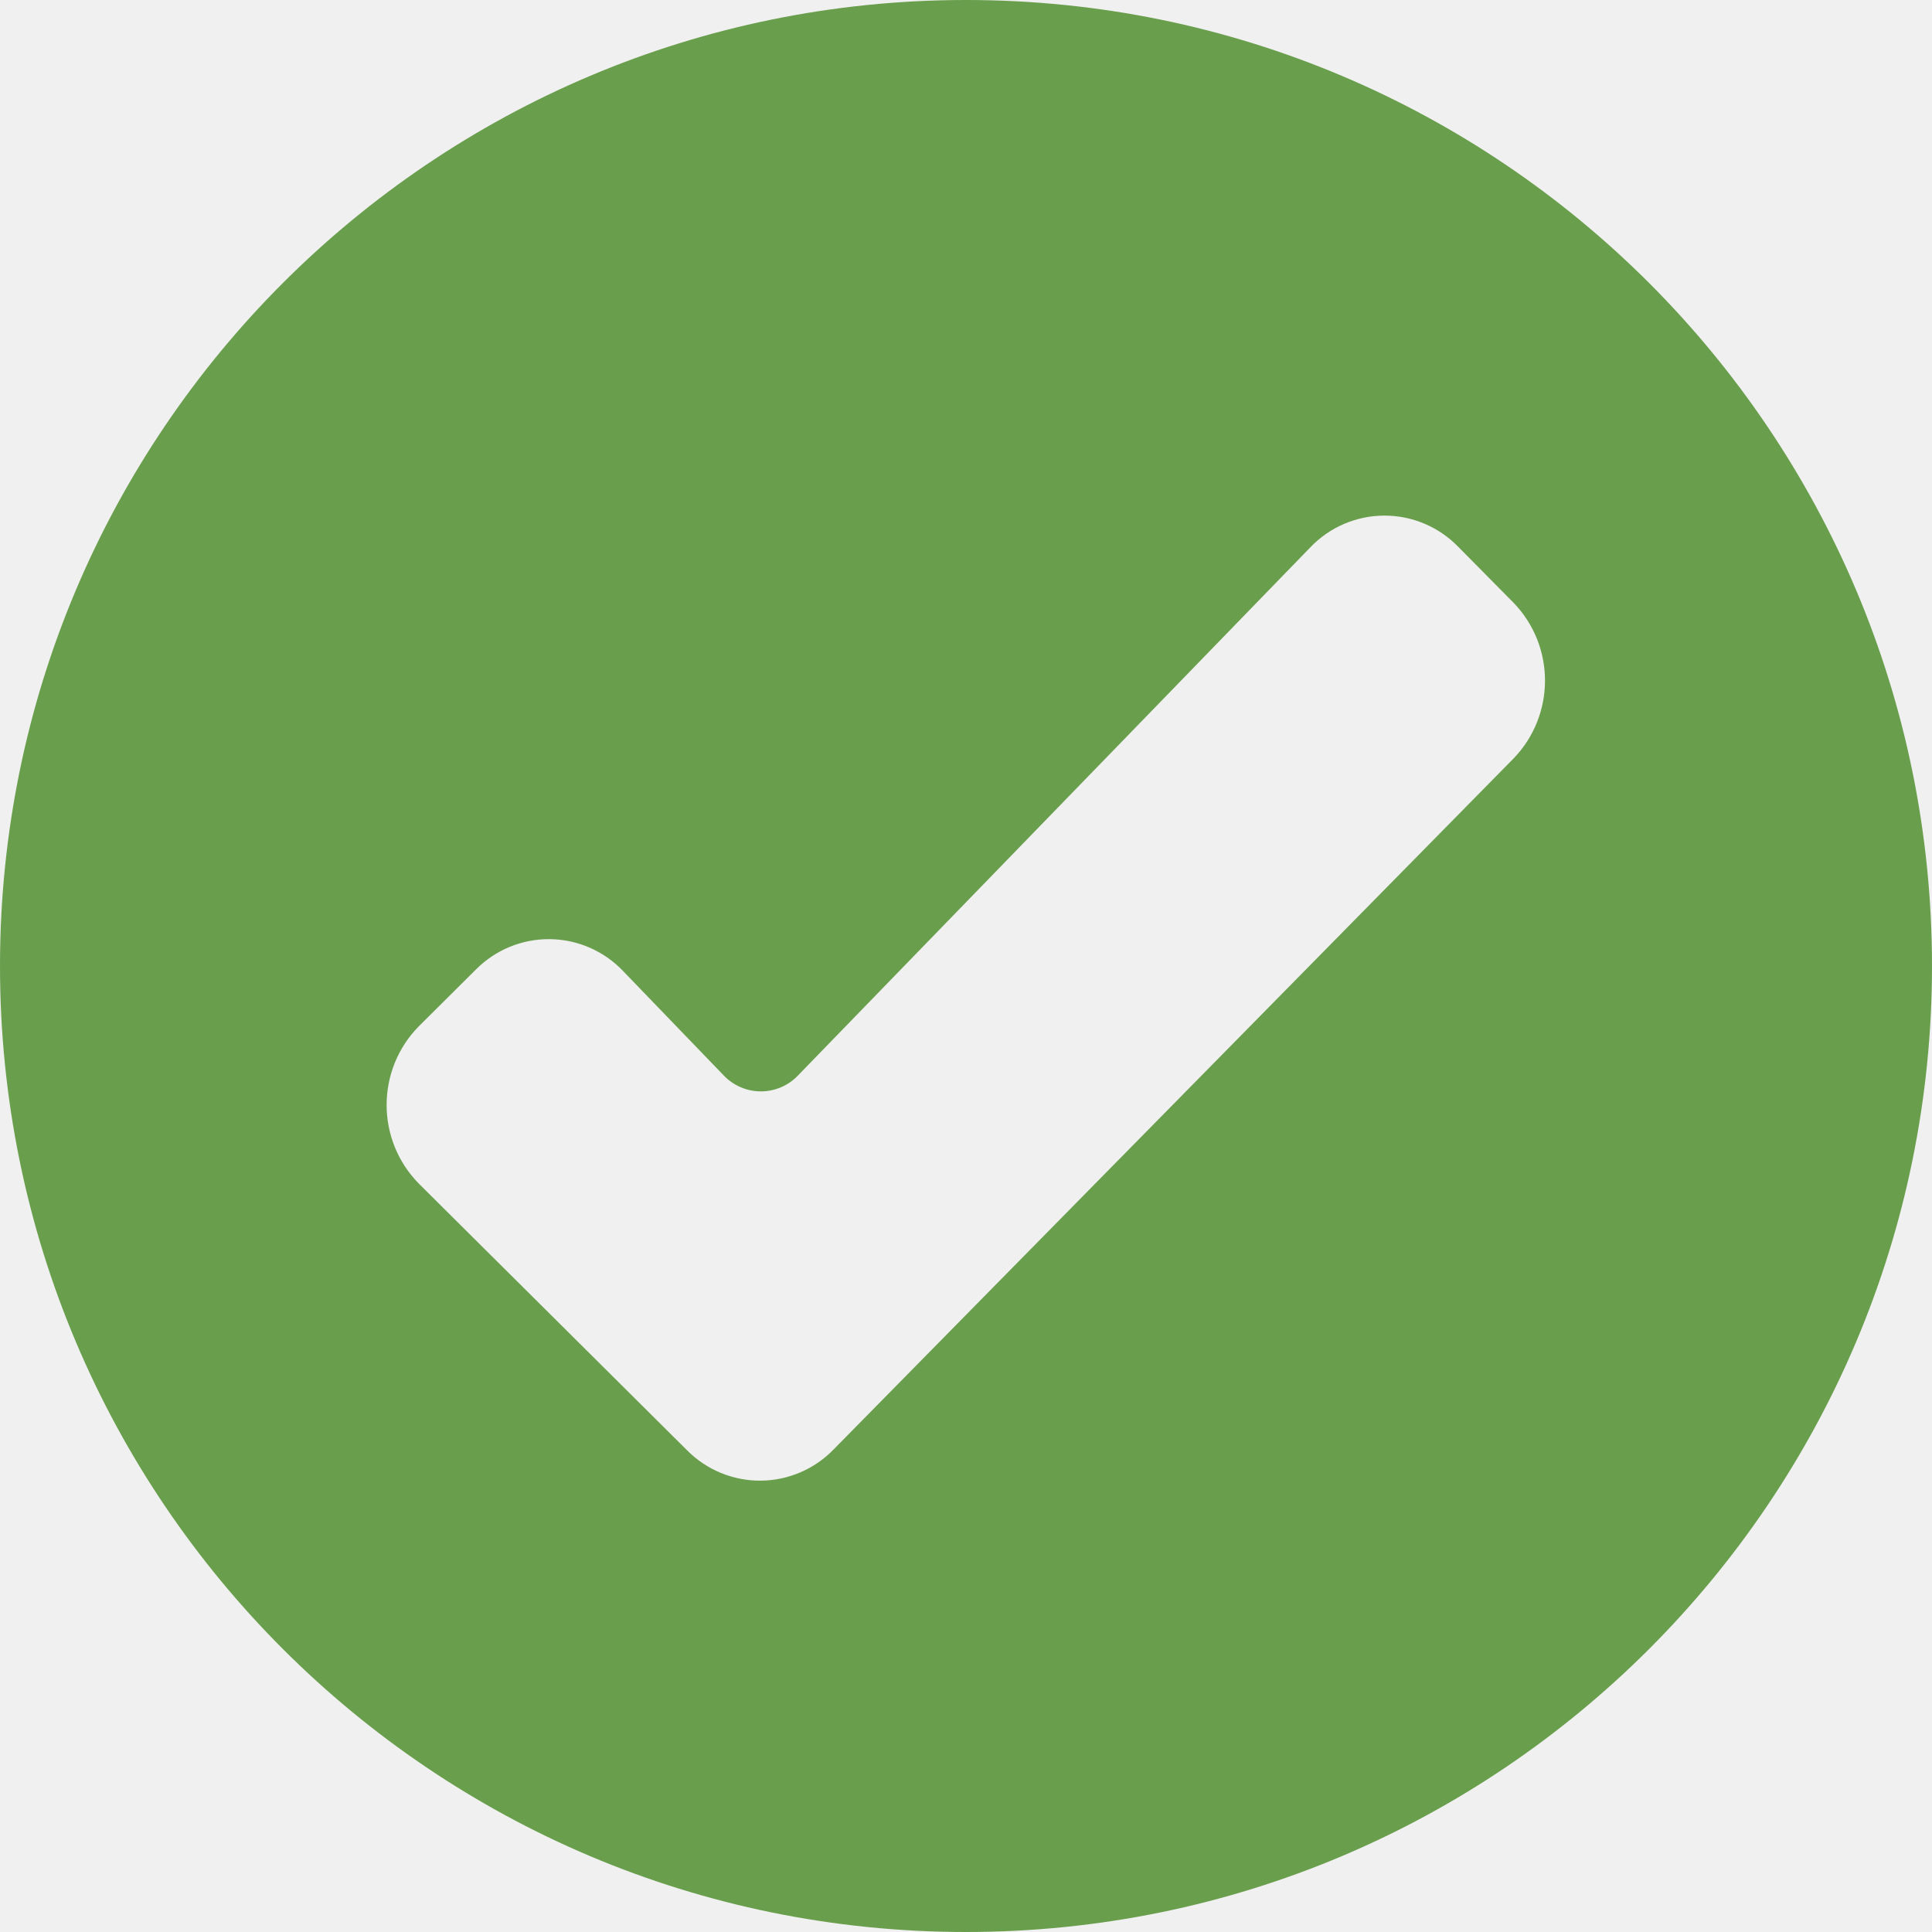
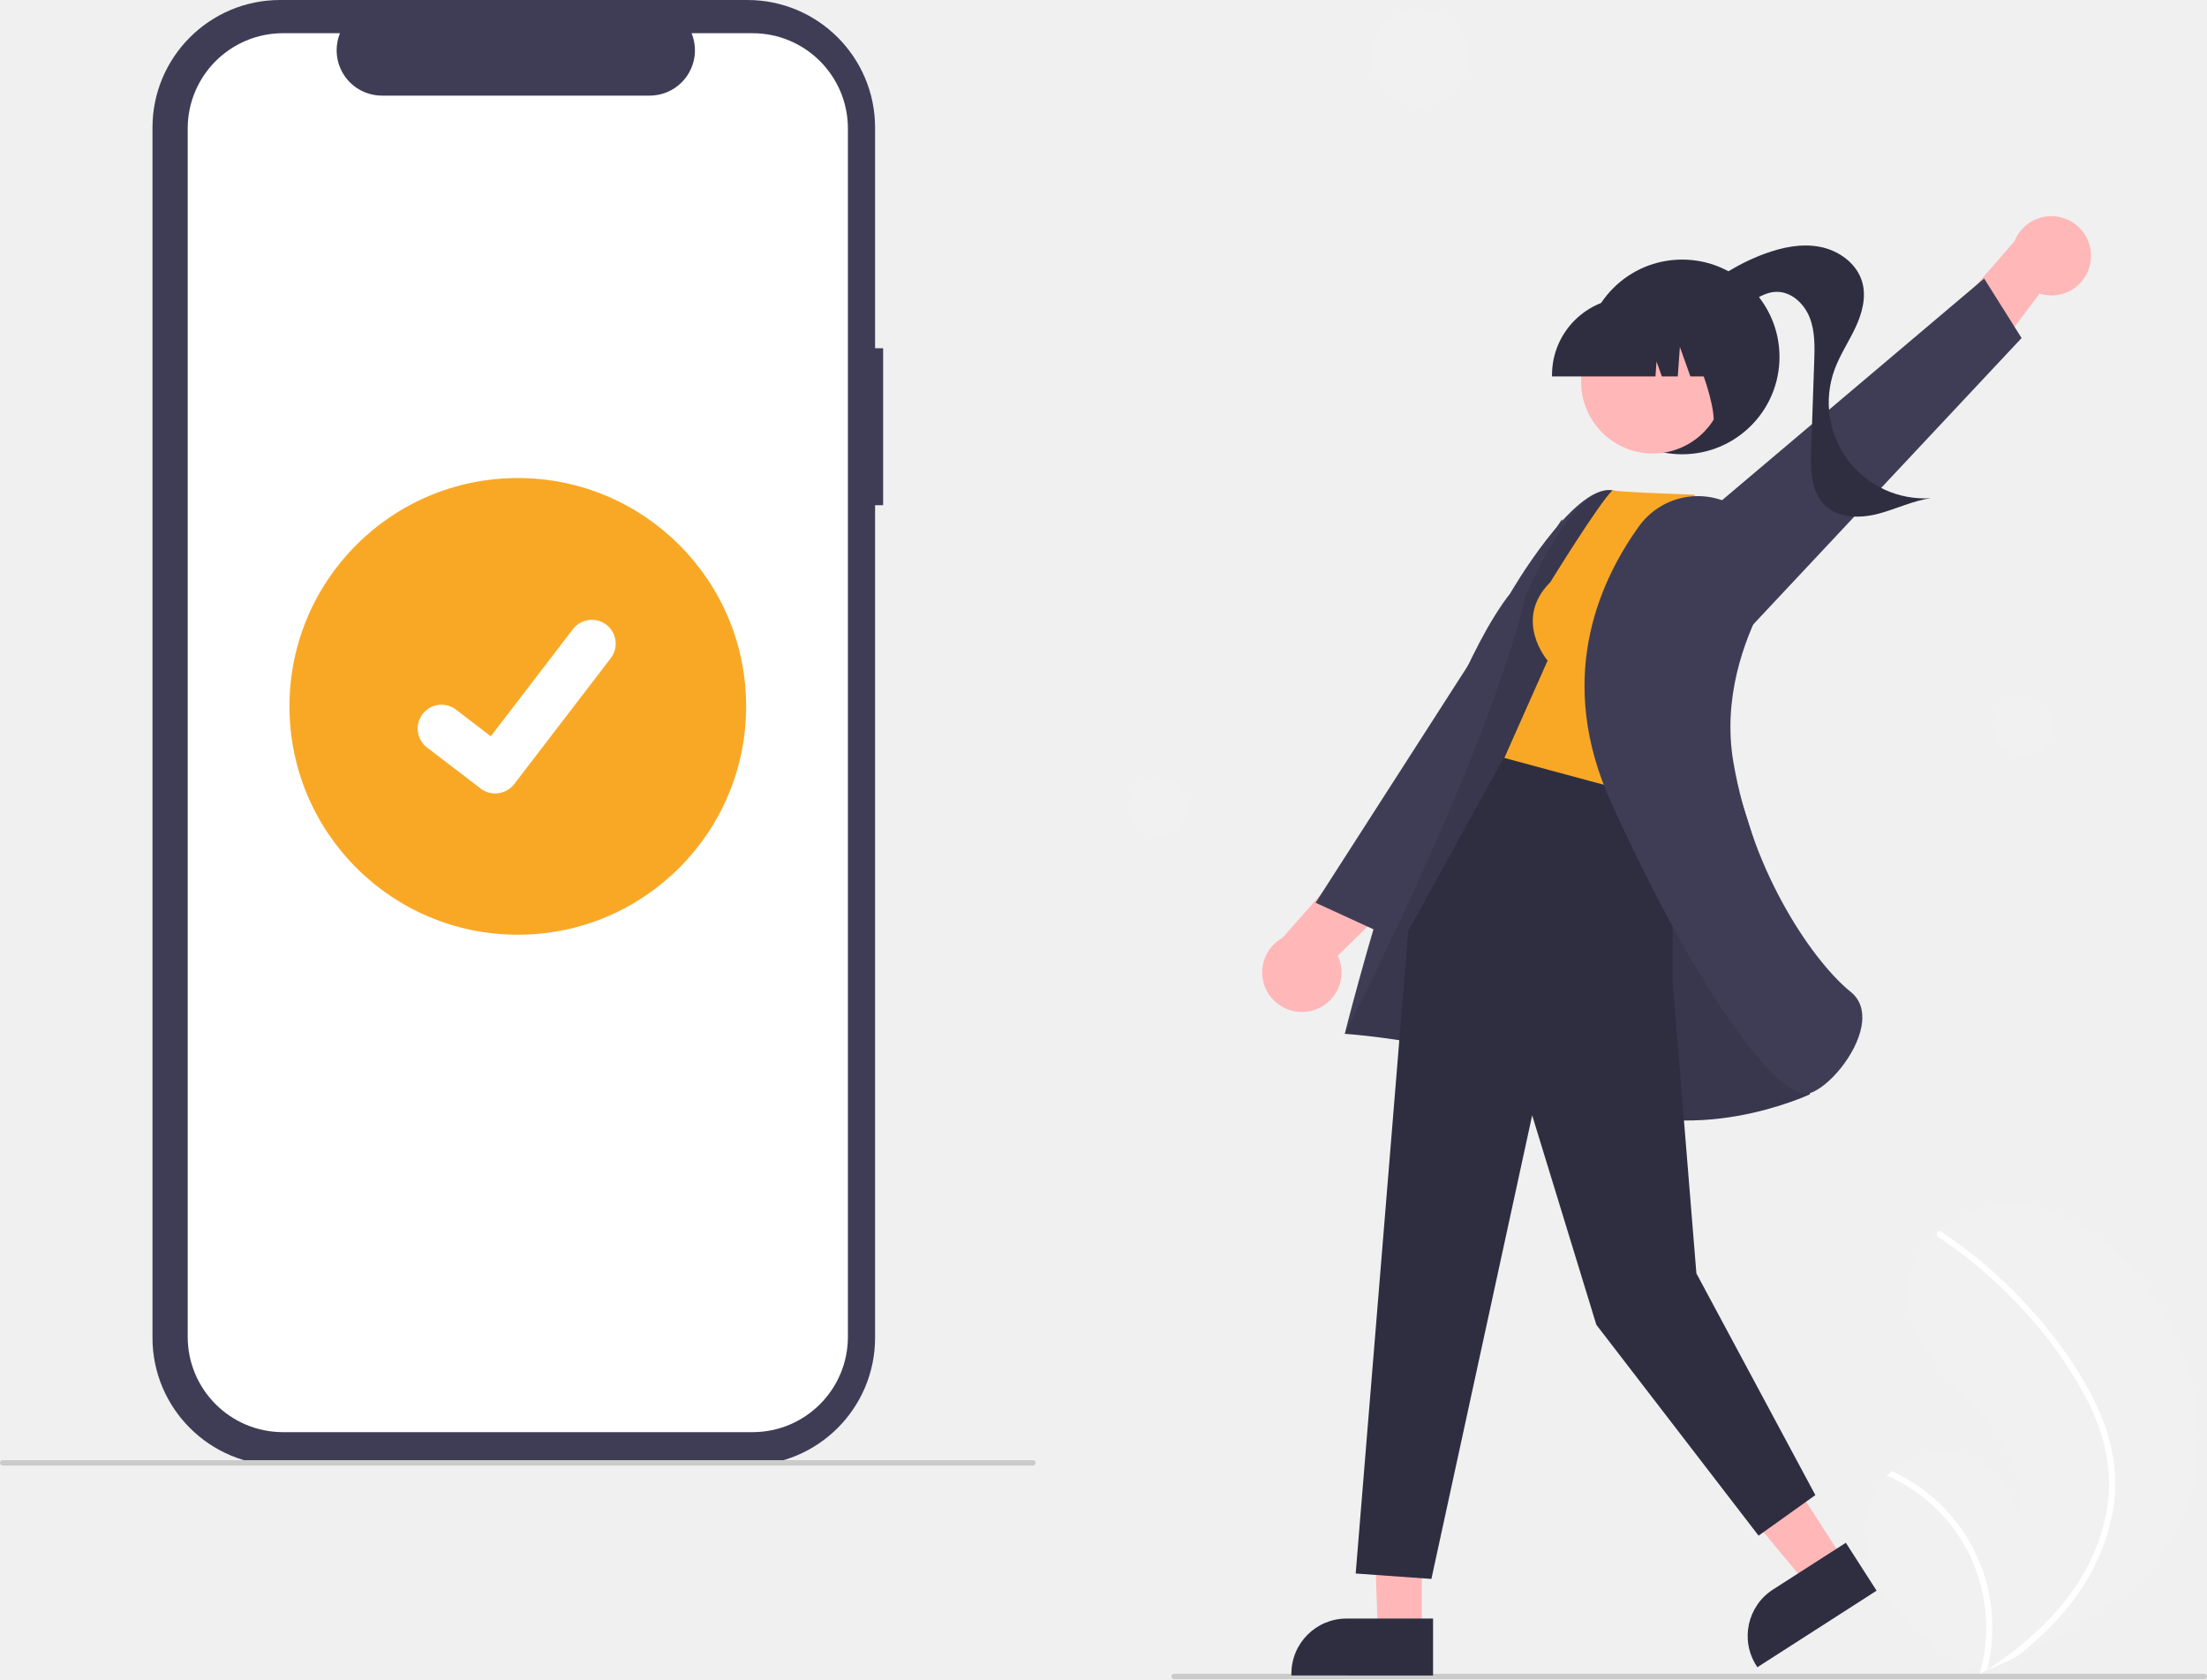
- <svg xmlns="http://www.w3.org/2000/svg" width="60px" height="60px" viewBox="0 0 60 60">
-   <defs>
-     <style>
-       .cls-1 {
-         fill: #699f4c;
-         fill-rule: evenodd;
-       }
-     </style>
-   </defs>
-   <path class="cls-1" d="M800,510a30,30,0,1,1,30-30A30,30,0,0,1,800,510Zm-16.986-23.235a3.484,3.484,0,0,1,0-4.9l1.766-1.756a3.185,3.185,0,0,1,4.574.051l3.12,3.237a1.592,1.592,0,0,0,2.311,0l15.9-16.39a3.187,3.187,0,0,1,4.6-.027L817,468.714a3.482,3.482,0,0,1,0,4.846l-21.109,21.451a3.185,3.185,0,0,1-4.552.03Z" id="check" transform="translate(-770 -450)" />
+ <svg xmlns="http://www.w3.org/2000/svg" data-name="Layer 1" width="816.215" height="621" viewBox="0 0 816.215 621">
+   <path d="M518.501,268.281h-2.978V186.711A47.211,47.211,0,0,0,468.313,139.5H295.495a47.211,47.211,0,0,0-47.211,47.211V634.212a47.211,47.211,0,0,0,47.211,47.211H468.312a47.211,47.211,0,0,0,47.211-47.211v-307.868h2.978Z" transform="translate(-191.8923 -139.5)" fill="#3f3d56" />
+   <path d="M470.217,151.783H447.659A16.75,16.75,0,0,1,432.15,174.859H333.145a16.75,16.75,0,0,1-15.508-23.076H296.567A35.256,35.256,0,0,0,261.311,187.039V633.884a35.256,35.256,0,0,0,35.256,35.256H470.217a35.256,35.256,0,0,0,35.256-35.256h0V187.039A35.256,35.256,0,0,0,470.217,151.783Z" transform="translate(-191.8923 -139.5)" fill="#fff" />
+   <path d="M573.892,681.5h-381a1,1,0,0,1,0-2h381a1,1,0,0,1,0,2Z" transform="translate(-191.8923 -139.5)" fill="#cbcbcb" />
+   <circle id="baf12095-0797-4180-a98d-6422936d747a" data-name="Ellipse 44" cx="191.5" cy="261.234" r="84.446" fill="#f9a826" />
+   <path id="b582f34e-fd02-4670-b1d8-d23f069ed737-228" data-name="Path 395" d="M375.024,432.947a8.758,8.758,0,0,1-5.269-1.751l-.094-.071-19.846-15.182a8.819,8.819,0,1,1,10.732-13.998l12.855,9.858L403.778,372.174a8.816,8.816,0,0,1,12.36-1.633l.003.002-.189.262.194-.262a8.826,8.826,0,0,1,1.631,12.362l-35.729,46.592a8.821,8.821,0,0,1-7.015,3.439Z" transform="translate(-191.8923 -139.5)" fill="#fff" />
+   <path d="M886.137,689.8a26.263,26.263,0,0,1,3.606-4.595c.565-.586,1.16-1.137,1.774-1.674a28.142,28.142,0,0,1,46.402,16.007c4.124-15.252-6.612-30.276-17.406-41.816-10.8-11.536-23.143-24.191-23.081-39.998.03-8.796,4.333-16.643,10.829-22.46.2-.176.401-.352.605-.522a41.071,41.071,0,0,1,28.288-9.858c19.199,1.028,35.963,13.932,47.605,29.238,18.739,24.627,26.95,59.197,13.832,87.231-11.539,24.656-36.149,39.298-61.265,51.069q-5.261,2.466-10.501,4.783c-.023.006-.048.023-.071.029-.168.074-.336.148-.494.224-.721.318-1.442.636-2.157.95l.331.216,1.033.669c-.358-.217-.712-.427-1.07-.644-.107-.066-.219-.127-.325-.193-12.336-7.402-24.843-15.232-33.365-26.788C881.867,719.67,878.313,702.484,886.137,689.8Z" transform="translate(-191.8923 -139.5)" fill="#f1f1f1" />
+   <path d="M968.44,661.936a69.818,69.818,0,0,1,5.376,19.53,60.624,60.624,0,0,1-.731,18.012,77.675,77.675,0,0,1-15.577,33.322,111.792,111.792,0,0,1-20.182,19.62q-5.26,2.466-10.501,4.783c-.023.006-.048.023-.072.029-.168.074-.336.148-.494.224-.721.318-1.442.636-2.157.95l.331.216,1.033.669c-.358-.217-.712-.427-1.07-.644-.106-.066-.219-.127-.325-.193a61.796,61.796,0,0,0-11.207-55.647A62.325,62.325,0,0,0,889.743,685.205c.564-.586,1.16-1.137,1.774-1.674a64.619,64.619,0,0,1,9.904,5.655,63.317,63.317,0,0,1,23.959,31.74,64.735,64.735,0,0,1,1.405,36.188c.619-.405,1.241-.82,1.845-1.234,11.492-7.75,22.083-17.057,30.061-28.471a72.261,72.261,0,0,0,12.822-32.585c1.529-12.834-1.682-25.454-7.412-36.905a151.257,151.257,0,0,0-23.696-33.67,171.872,171.872,0,0,0-31.776-27.322,1.236,1.236,0,0,1-.366-1.664,1.051,1.051,0,0,1,.605-.522.915.915,0,0,1,.78.158c1.44.961,2.868,1.931,4.279,2.929a173.822,173.822,0,0,1,31.765,29.016C954.721,637.4,962.94,649.126,968.44,661.936Z" transform="translate(-191.8923 -139.5)" fill="#fff" />
+   <circle id="ae2e9f9a-ed63-4994-961d-af4fbb6f5199" data-name="Ellipse 44" cx="525.042" cy="21.276" r="17.934" fill="#f1f1f1" />
+   <circle id="b777be60-18da-4893-88a8-55a275d98bc2" data-name="Ellipse 44" cx="748.042" cy="268.276" r="10.934" fill="#f1f1f1" />
+   <circle id="a703acd2-aa23-4bff-9a86-75b7d9a928c1" data-name="Ellipse 44" cx="428.042" cy="298.276" r="10.934" fill="#f1f1f1" />
+   <path d="M626.108,760.5h381a1,1,0,1,0,0-2h-381a1,1,0,0,0,0,2Z" transform="translate(-191.8923 -139.5)" fill="#cbcbcb" />
+   <path d="M965.062,236.135a14.652,14.652,0,0,0-28.137-7.426l-30.917,35.444,9.072,25.337,31.093-41.415A14.573,14.573,0,0,0,965.062,236.135Z" transform="translate(-191.8923 -139.5)" fill="#ffb7b7" />
+   <polygon points="645.013 234.549 747.642 125.02 733.799 103.012 605.076 211.876 645.013 234.549" fill="#3f3d56" />
+   <circle cx="622.108" cy="132" r="36" fill="#2f2e41" />
+   <path d="M816.894,251.163A75.485,75.485,0,0,1,844.357,233.404c6.639-2.459,13.865-3.979,20.805-2.582,6.941,1.397,13.504,6.198,15.44,13.008,1.583,5.568-.052,11.564-2.509,16.806-2.457,5.242-5.738,10.102-7.725,15.54a35.468,35.468,0,0,0,35.689,47.562c-6.819.914-13.105,4.119-19.771,5.825-6.666,1.706-14.533,1.59-19.486-3.185-5.241-5.052-5.346-13.267-5.093-20.542q.565-16.222,1.13-32.445c.192-5.515.356-11.208-1.633-16.356-1.989-5.148-6.716-9.656-12.235-9.609-4.183.035-7.885,2.569-11.239,5.068-3.354,2.499-6.905,5.165-11.071,5.536-4.166.372-8.923-2.711-8.611-6.882Z" transform="translate(-191.8923 -139.5)" fill="#2f2e41" />
+   <path d="M677.269,513.223a14.652,14.652,0,0,1-11.039-26.925l31.101-35.284,26.305,5.683-36.997,36.238a14.573,14.573,0,0,1-9.369,20.287Z" transform="translate(-191.8923 -139.5)" fill="#ffb7b7" />
+   <polygon points="587.698 247.405 510.183 344.705 486.555 333.857 577.665 192.012 587.698 247.405" fill="#3f3d56" />
+   <polygon points="525.848 541.211 507.374 540.921 509.596 603.887 525.845 603.887 525.848 541.211" fill="#ffb7b7" />
+   <path d="M721.882,738.082l-32.001-.001h-.001A20.395,20.395,0,0,0,669.486,758.474v.663l52.395.002Z" transform="translate(-191.8923 -139.5)" fill="#2f2e41" />
+   <polygon points="648.165 524.511 627.984 537.467 668.352 586.032 682.026 577.253 648.165 524.511" fill="#ffb7b7" />
+   <path d="M874.54,710.049,847.611,727.338l-.001.001a20.395,20.395,0,0,0-6.143,28.179l.358.558,44.091-28.307Z" transform="translate(-191.8923 -139.5)" fill="#2f2e41" />
+   <path d="M847.247,471.74s-44.84-148.927-59.25-150.94-37.628,38.213-37.628,38.213c-30.103,38.408-61.144,162.821-61.144,162.821s51.747,3.238,89.573,23.363,82.468-1.019,82.468-1.019Z" transform="translate(-191.8923 -139.5)" fill="#3f3d56" />
+   <path d="M847.247,471.74s-44.84-148.927-59.25-150.94-31.731,38.621-31.731,38.621c-15,62-67.041,162.413-67.041,162.413s51.747,3.238,89.573,23.363,82.468-1.019,82.468-1.019Z" transform="translate(-191.8923 -139.5)" opacity="0.1" style="isolation:isolate" />
+   <polygon points="618.567 287.682 618.567 362.517 627.374 470.921 671.374 552.921 650.374 567.921 590.374 489.921 566.643 412.472 529.374 583.921 501.374 581.921 520.82 344.21 557.721 277.3 618.567 287.682" fill="#2f2e41" />
+   <path d="M765.25,354.8c-14,14-1,29-1,29l-16,36,63,17,22.016-98.378-15-16c-30-1-30.016-1.622-30.016-1.622C782.994,325.944,765.25,354.8,765.25,354.8Z" transform="translate(-191.8923 -139.5)" fill="#f9a826" />
+   <path d="M835.803,328.23a26.884,26.884,0,0,0-37.777,5.913c-15.838,22.052-30.482,57.661-10.305,102.072,32.399,71.31,60.593,107.814,72.055,107.811a4.56,4.56,0,0,0,1.473-.231c7.055-2.394,17.256-14.332,19.103-24.853.661-3.766.504-9.011-4-12.612-12.936-10.346-36.158-42.562-43.402-84.964-4.003-23.43,3.76-44.772,10.978-58.55a26.879,26.879,0,0,0-7.777-34.329h0Z" transform="translate(-191.8923 -139.5)" fill="#3f3d56" />
+   <circle cx="803.14" cy="280.711" r="26.5" transform="translate(-228.1167 280.1343) rotate(-28.6632)" fill="#ffb7b7" />
+   <path d="M765.872,278.707h38.266l.393-5.494,1.962,5.494h5.892l.778-10.889,3.889,10.889h11.401v-.539a28.624,28.624,0,0,0-28.592-28.592h-5.395A28.624,28.624,0,0,0,765.872,278.168Z" transform="translate(-191.8923 -139.5)" fill="#2f2e41" />
+   <path d="M822.67,298.454,839,293.156V253.5H808.156l.764.762C819.544,264.873,831.36,302.519,822.67,298.454Z" transform="translate(-191.8923 -139.5)" fill="#2f2e41" />
</svg>
